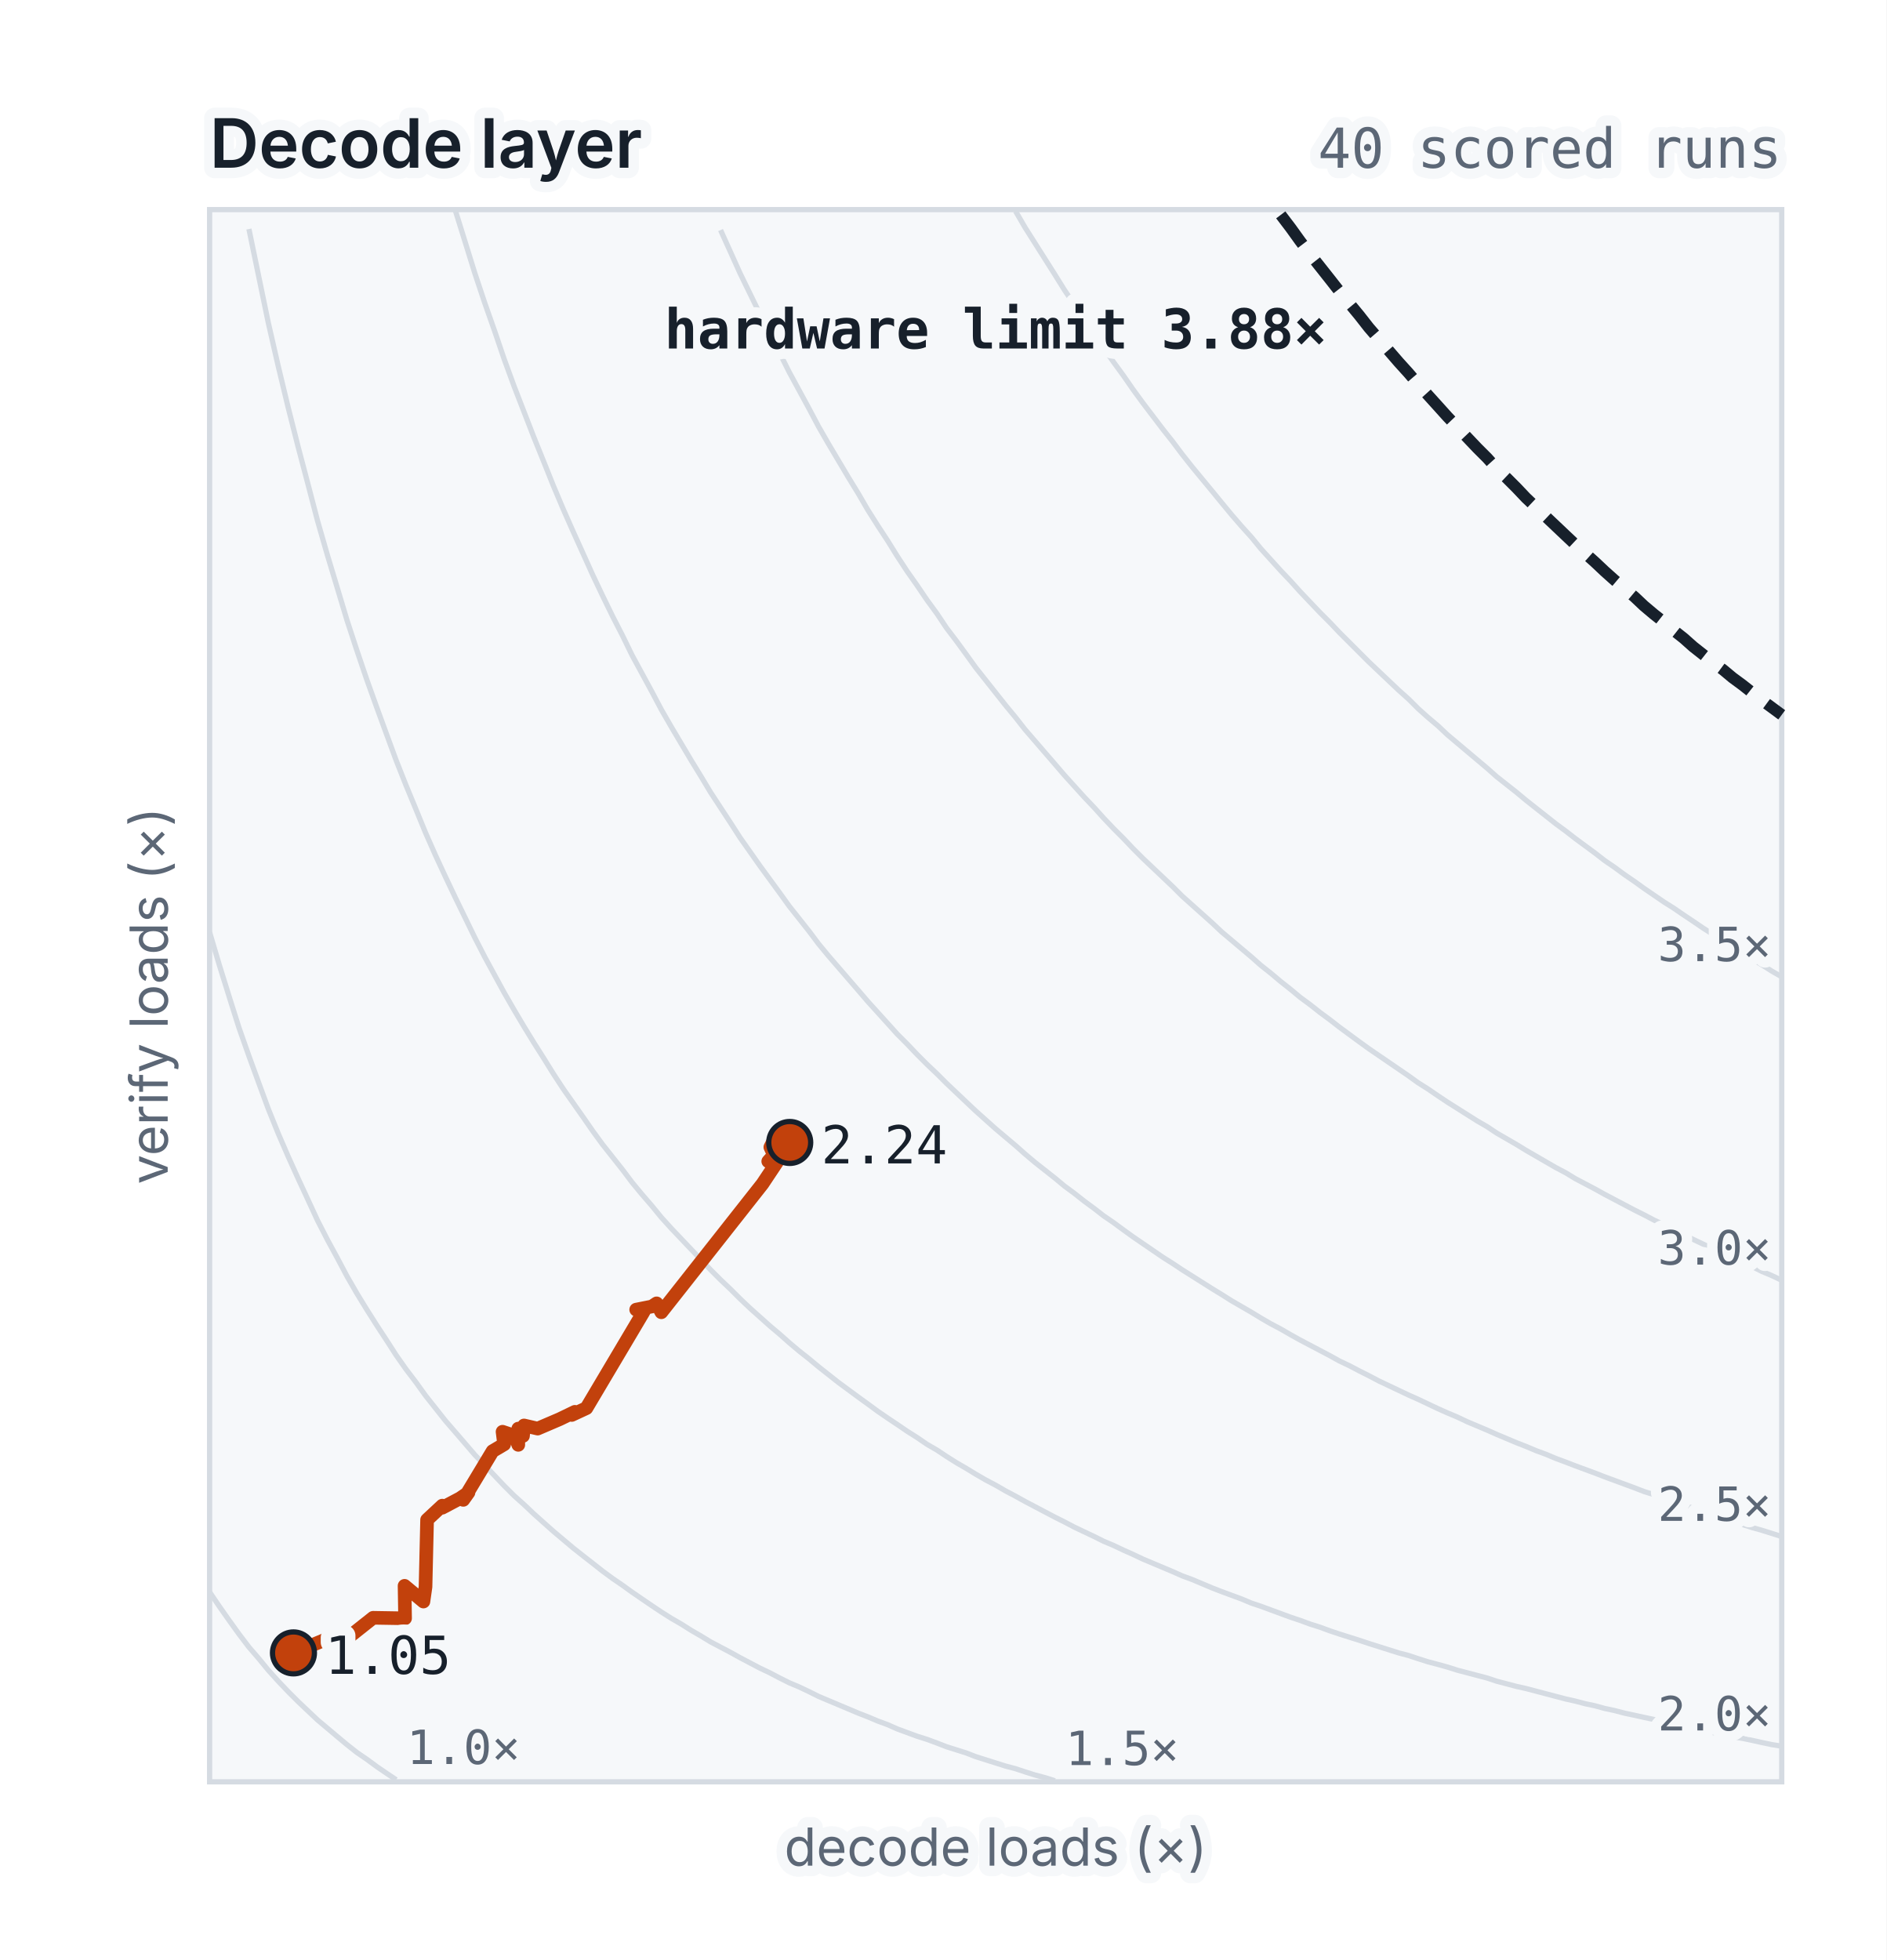
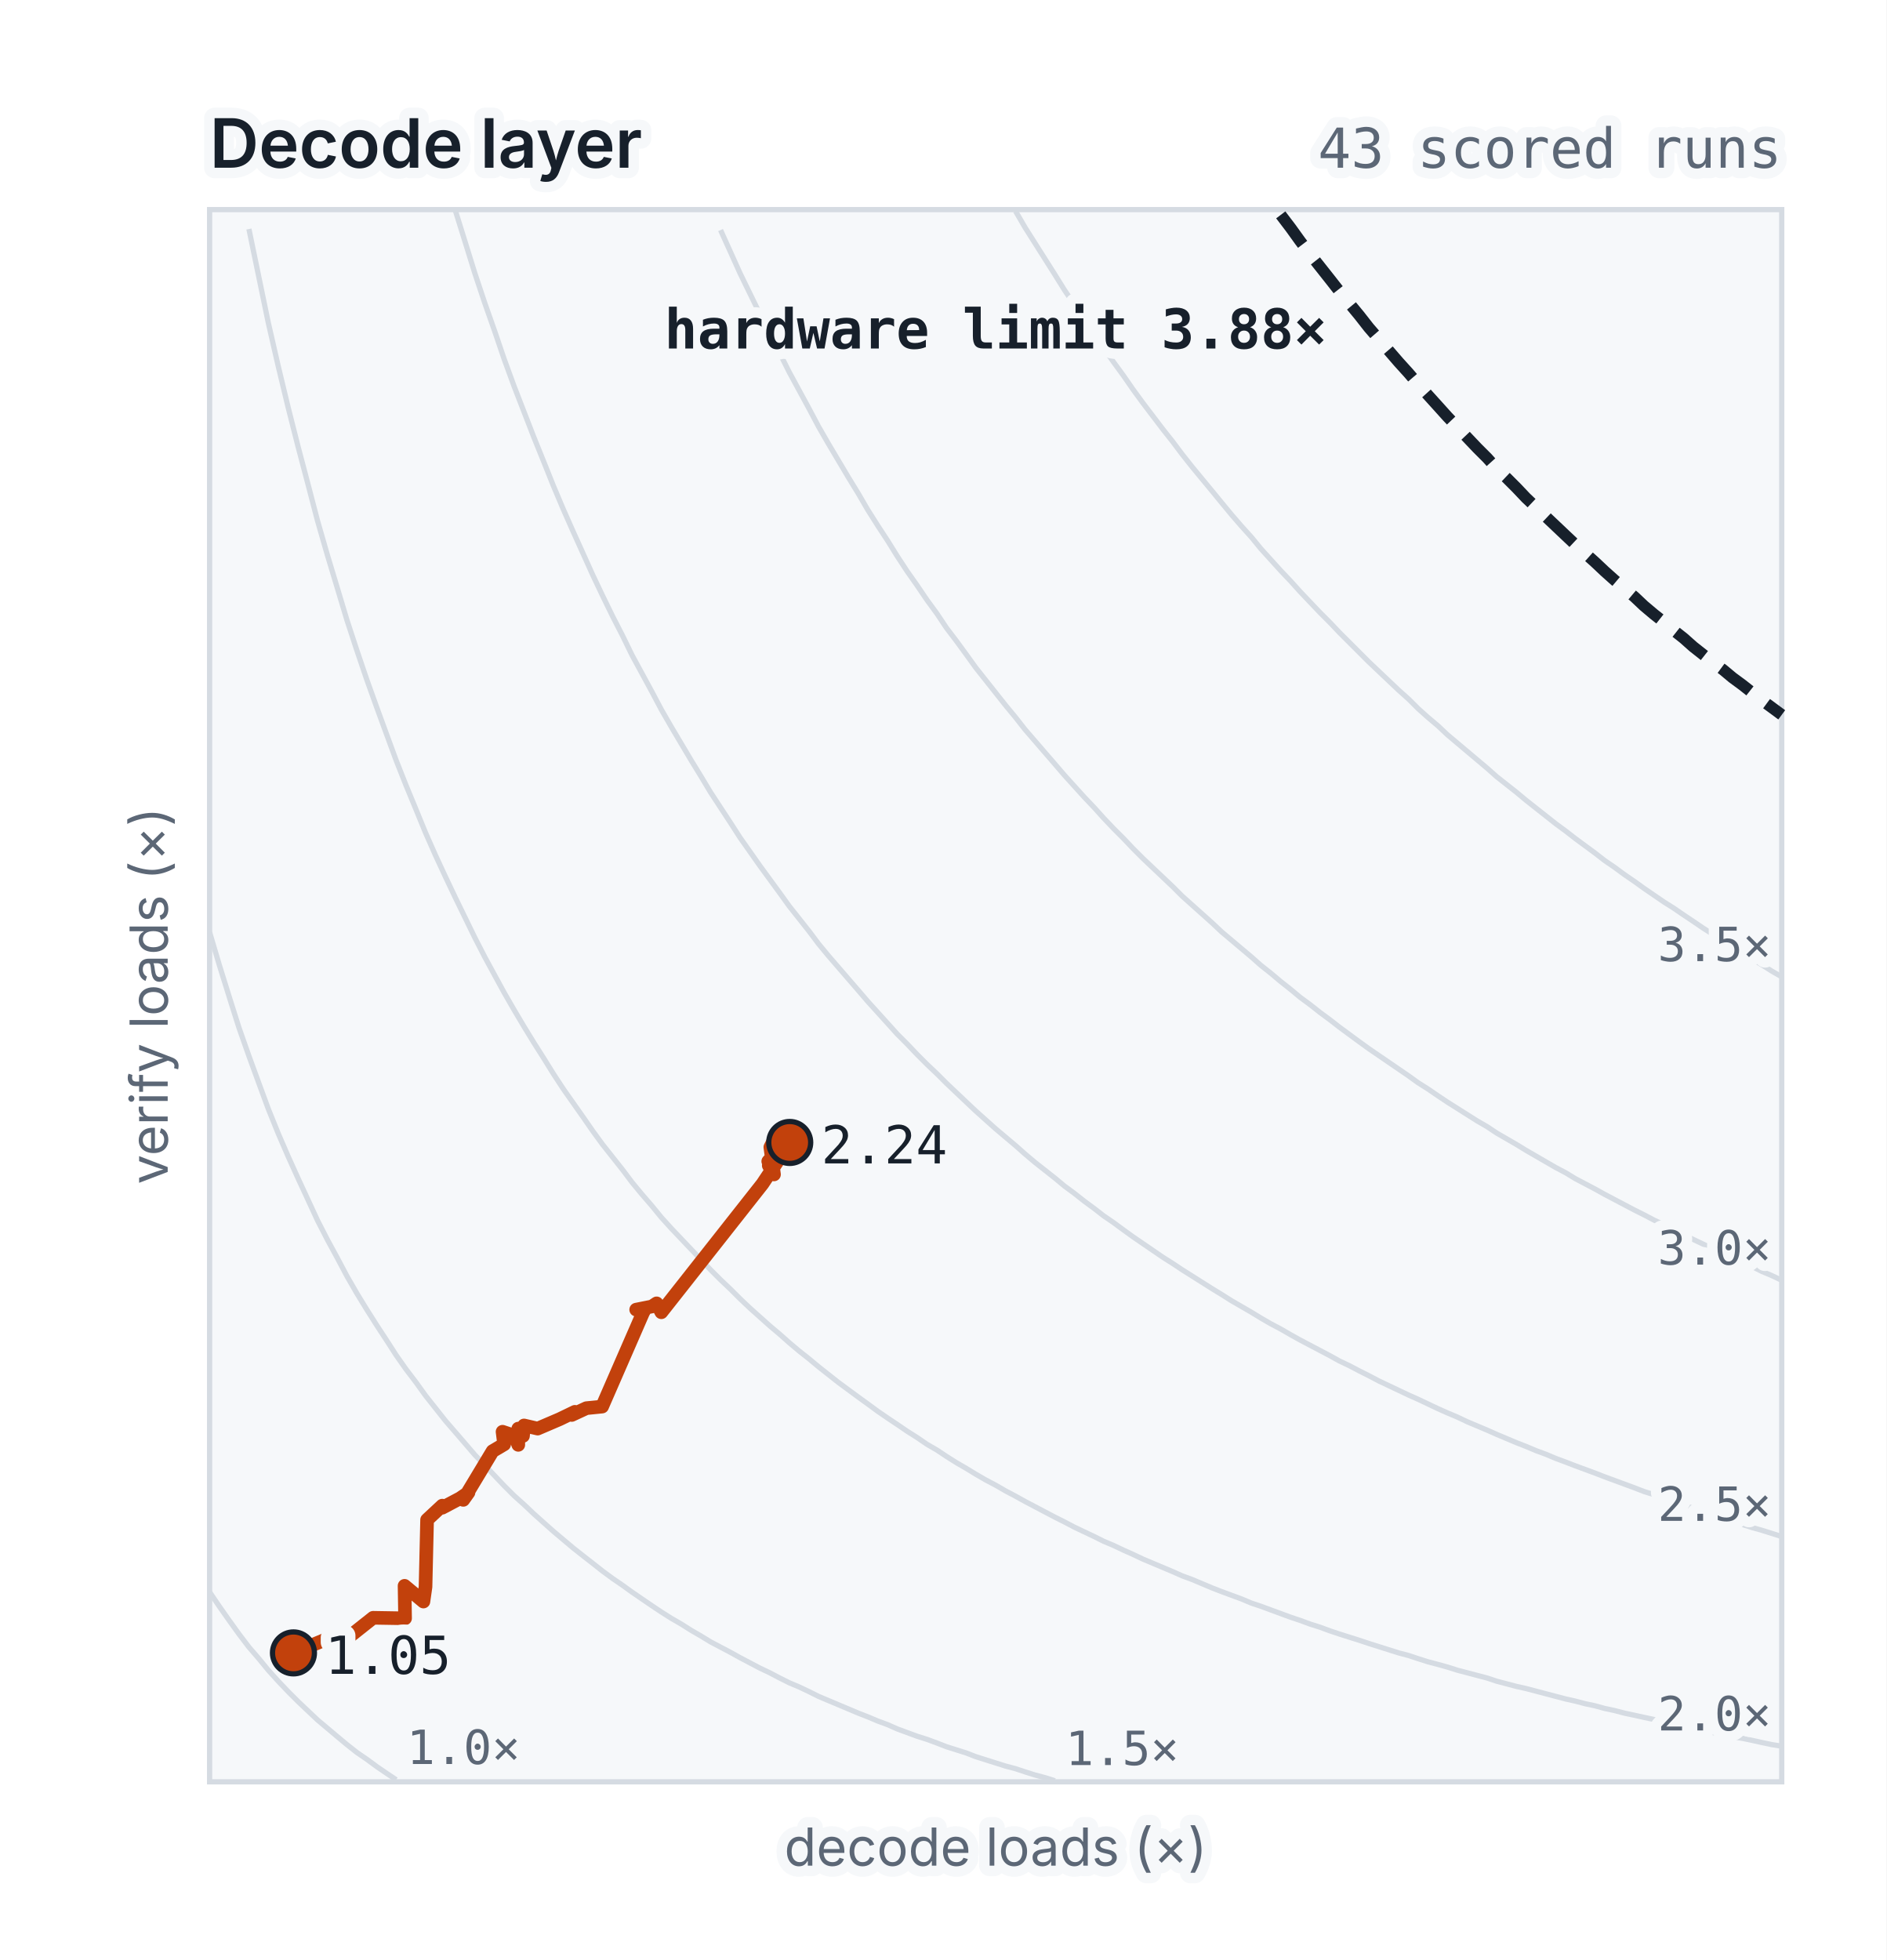
<svg xmlns="http://www.w3.org/2000/svg" viewBox="0 0 360 374" width="360" height="374" role="img">
  <rect width="360" height="374" fill="#ffffff" />
  <rect x="40" y="40" width="300" height="300" fill="#f6f8fa" stroke="#d5dbe2" />
  <polyline points="40.0,303.8 41.9,306.6 43.8,309.3 45.6,311.8 47.5,314.3 49.4,316.5 51.2,318.7 53.1,320.8 55.0,322.8 56.9,324.7 58.8,326.5 60.6,328.2 62.5,329.8 64.4,331.4 66.2,332.9 68.1,334.4 70.0,335.7 71.9,337.1 73.8,338.4 75.6,339.6" fill="none" stroke="#d5dbe2" stroke-width="1" stroke-linejoin="round" />
  <text x="77.6" y="336.6" font-size="9" fill="#5c6776" text-anchor="start" font-weight="400" style="font-family:'JetBrains Mono',ui-monospace,Menlo,monospace;paint-order:stroke" stroke="#f6f8fa" stroke-width="4" stroke-linejoin="round">1.0×</text>
  <polyline points="40.0,177.9 41.9,184.3 43.8,190.4 45.6,196.1 47.5,201.5 49.4,206.7 51.2,211.6 53.1,216.3 55.0,220.7 56.9,224.9 58.8,229.0 60.6,232.9 62.5,236.6 64.4,240.1 66.2,243.5 68.1,246.8 70.0,249.9 71.9,252.9 73.8,255.8 75.6,258.6 77.5,261.3 79.4,263.8 81.2,266.3 83.1,268.7 85.0,271.1 86.9,273.3 88.8,275.5 90.6,277.6 92.5,279.6 94.4,281.6 96.2,283.5 98.1,285.4 100.0,287.1 101.9,288.9 103.8,290.6 105.6,292.2 107.5,293.8 109.4,295.4 111.3,296.9 113.1,298.3 115.0,299.8 116.9,301.2 118.8,302.5 120.6,303.8 122.5,305.1 124.4,306.4 126.2,307.6 128.1,308.8 130.0,309.9 131.9,311.1 133.8,312.2 135.6,313.3 137.5,314.3 139.4,315.3 141.2,316.3 143.1,317.3 145.0,318.3 146.9,319.2 148.8,320.2 150.6,321.1 152.5,321.9 154.4,322.8 156.2,323.7 158.1,324.5 160.0,325.3 161.9,326.1 163.8,326.9 165.6,327.6 167.5,328.4 169.4,329.1 171.2,329.9 173.1,330.6 175.0,331.3 176.9,331.9 178.8,332.6 180.6,333.3 182.5,333.9 184.4,334.5 186.2,335.2 188.1,335.8 190.0,336.4 191.9,337.0 193.8,337.5 195.6,338.1 197.5,338.7 199.4,339.2 201.3,339.8" fill="none" stroke="#d5dbe2" stroke-width="1" stroke-linejoin="round" />
  <text x="203.3" y="336.8" font-size="9" fill="#5c6776" text-anchor="start" font-weight="400" style="font-family:'JetBrains Mono',ui-monospace,Menlo,monospace;paint-order:stroke" stroke="#f6f8fa" stroke-width="4" stroke-linejoin="round">1.5×</text>
  <polyline points="47.5,43.7 49.4,52.9 51.2,61.6 53.1,69.9 55.0,77.8 56.9,85.3 58.8,92.5 60.6,99.4 62.5,106.0 64.4,112.3 66.2,118.3 68.1,124.1 70.0,129.7 71.9,135.0 73.8,140.2 75.6,145.1 77.5,149.9 79.4,154.5 81.2,158.9 83.1,163.2 85.0,167.3 86.9,171.3 88.8,175.2 90.6,178.9 92.5,182.6 94.4,186.1 96.2,189.4 98.1,192.7 100.0,195.9 101.9,199.0 103.8,202.0 105.6,204.9 107.5,207.8 109.4,210.5 111.3,213.2 113.1,215.8 115.0,218.4 116.9,220.8 118.8,223.2 120.6,225.6 122.5,227.9 124.4,230.1 126.2,232.3 128.1,234.4 130.0,236.4 131.9,238.4 133.8,240.4 135.6,242.3 137.5,244.2 139.4,246.0 141.2,247.8 143.1,249.6 145.0,251.3 146.9,253.0 148.8,254.6 150.6,256.2 152.5,257.8 154.4,259.3 156.2,260.8 158.1,262.3 160.0,263.8 161.9,265.2 163.8,266.6 165.6,267.9 167.5,269.3 169.4,270.6 171.2,271.8 173.1,273.1 175.0,274.3 176.9,275.6 178.8,276.7 180.6,277.9 182.5,279.1 184.4,280.2 186.2,281.3 188.1,282.4 190.0,283.4 191.9,284.5 193.8,285.5 195.6,286.5 197.5,287.5 199.4,288.5 201.3,289.5 203.1,290.4 205.0,291.4 206.9,292.3 208.8,293.2 210.6,294.1 212.5,294.9 214.4,295.8 216.2,296.6 218.1,297.5 220.0,298.3 221.9,299.1 223.8,299.9 225.6,300.7 227.5,301.4 229.4,302.2 231.3,303.0 233.1,303.7 235.0,304.4 236.9,305.1 238.8,305.9 240.6,306.5 242.5,307.2 244.4,307.9 246.3,308.6 248.1,309.2 250.0,309.9 251.9,310.5 253.8,311.2 255.6,311.8 257.5,312.4 259.4,313.0 261.2,313.6 263.1,314.2 265.0,314.8 266.9,315.4 268.8,315.9 270.6,316.5 272.5,317.1 274.4,317.6 276.2,318.1 278.1,318.7 280.0,319.2 281.9,319.7 283.8,320.2 285.6,320.8 287.5,321.3 289.4,321.8 291.2,322.2 293.1,322.7 295.0,323.2 296.9,323.7 298.8,324.2 300.6,324.6 302.5,325.1 304.4,325.5 306.2,326.0 308.1,326.4 310.0,326.9 311.9,327.3 313.7,327.7 315.6,328.1 317.5,328.6 319.4,329.0 321.3,329.4 323.1,329.8 325.0,330.2 326.9,330.6 328.8,331.0 330.6,331.4 332.5,331.7 334.4,332.1 336.2,332.5 338.1,332.9 340.0,333.2" fill="none" stroke="#d5dbe2" stroke-width="1" stroke-linejoin="round" />
  <text x="338.0" y="330.2" font-size="9" fill="#5c6776" text-anchor="end" font-weight="400" style="font-family:'JetBrains Mono',ui-monospace,Menlo,monospace;paint-order:stroke" stroke="#f6f8fa" stroke-width="4" stroke-linejoin="round">2.0×</text>
  <polyline points="86.9,40.2 88.8,46.3 90.6,52.1 92.5,57.8 94.4,63.2 96.2,68.5 98.1,73.7 100.0,78.6 101.9,83.5 103.8,88.2 105.6,92.7 107.5,97.2 109.4,101.5 111.3,105.7 113.1,109.7 115.0,113.7 116.9,117.6 118.8,121.3 120.6,125.0 122.5,128.5 124.4,132.0 126.2,135.4 128.1,138.7 130.0,141.9 131.9,145.1 133.8,148.2 135.6,151.2 137.5,154.1 139.4,157.0 141.2,159.8 143.1,162.5 145.0,165.2 146.9,167.8 148.8,170.4 150.6,172.9 152.5,175.3 154.4,177.7 156.2,180.1 158.1,182.4 160.0,184.6 161.9,186.8 163.8,189.0 165.6,191.1 167.5,193.2 169.4,195.3 171.2,197.3 173.1,199.2 175.0,201.2 176.9,203.1 178.8,204.9 180.6,206.7 182.5,208.5 184.4,210.3 186.2,212.0 188.1,213.7 190.0,215.4 191.9,217.0 193.8,218.6 195.6,220.2 197.5,221.8 199.4,223.3 201.3,224.8 203.1,226.3 205.0,227.7 206.9,229.2 208.8,230.6 210.6,232.0 212.5,233.3 214.4,234.7 216.2,236.0 218.1,237.3 220.0,238.6 221.9,239.9 223.8,241.1 225.6,242.3 227.5,243.5 229.4,244.7 231.3,245.9 233.1,247.0 235.0,248.2 236.9,249.3 238.8,250.4 240.6,251.5 242.5,252.6 244.4,253.6 246.3,254.7 248.1,255.7 250.0,256.7 251.9,257.7 253.8,258.7 255.6,259.7 257.5,260.6 259.4,261.6 261.2,262.5 263.1,263.5 265.0,264.4 266.9,265.3 268.8,266.2 270.6,267.0 272.5,267.9 274.4,268.8 276.2,269.6 278.1,270.4 280.0,271.3 281.9,272.1 283.8,272.9 285.6,273.7 287.5,274.5 289.4,275.3 291.2,276.0 293.1,276.8 295.0,277.5 296.9,278.3 298.8,279.0 300.6,279.7 302.5,280.4 304.4,281.1 306.2,281.8 308.1,282.5 310.0,283.2 311.9,283.9 313.7,284.6 315.6,285.2 317.5,285.9 319.4,286.5 321.3,287.2 323.1,287.8 325.0,288.4 326.9,289.0 328.8,289.7 330.6,290.3 332.5,290.9 334.4,291.5 336.2,292.0 338.1,292.6 340.0,293.2" fill="none" stroke="#d5dbe2" stroke-width="1" stroke-linejoin="round" />
  <text x="338.0" y="290.2" font-size="9" fill="#5c6776" text-anchor="end" font-weight="400" style="font-family:'JetBrains Mono',ui-monospace,Menlo,monospace;paint-order:stroke" stroke="#f6f8fa" stroke-width="4" stroke-linejoin="round">2.5×</text>
  <polyline points="137.5,43.9 139.4,48.1 141.2,52.1 143.1,56.0 145.0,59.9 146.9,63.7 148.8,67.4 150.6,71.0 152.5,74.5 154.4,78.0 156.2,81.4 158.1,84.7 160.0,87.9 161.9,91.1 163.8,94.2 165.6,97.3 167.5,100.3 169.4,103.2 171.2,106.1 173.1,109.0 175.0,111.7 176.9,114.5 178.8,117.1 180.6,119.8 182.5,122.3 184.4,124.9 186.2,127.4 188.1,129.8 190.0,132.2 191.9,134.6 193.8,136.9 195.6,139.2 197.5,141.4 199.4,143.6 201.3,145.8 203.1,147.9 205.0,150.0 206.9,152.1 208.8,154.1 210.6,156.1 212.5,158.1 214.4,160.0 216.2,161.9 218.1,163.8 220.0,165.6 221.9,167.4 223.8,169.2 225.6,171.0 227.5,172.7 229.4,174.4 231.3,176.1 233.1,177.8 235.0,179.4 236.9,181.0 238.8,182.6 240.6,184.2 242.5,185.7 244.4,187.3 246.3,188.8 248.1,190.3 250.0,191.7 251.9,193.2 253.8,194.6 255.6,196.0 257.5,197.4 259.4,198.8 261.2,200.1 263.1,201.4 265.0,202.7 266.9,204.0 268.8,205.3 270.6,206.6 272.5,207.8 274.4,209.1 276.2,210.3 278.1,211.5 280.0,212.7 281.9,213.9 283.8,215.0 285.6,216.2 287.5,217.3 289.4,218.4 291.2,219.5 293.1,220.6 295.0,221.7 296.9,222.8 298.8,223.8 300.6,224.9 302.5,225.9 304.4,226.9 306.2,227.9 308.1,228.9 310.0,229.9 311.9,230.9 313.7,231.8 315.6,232.8 317.5,233.7 319.4,234.6 321.3,235.6 323.1,236.5 325.0,237.4 326.9,238.3 328.8,239.2 330.6,240.0 332.5,240.9 334.4,241.7 336.2,242.6 338.1,243.4 340.0,244.3" fill="none" stroke="#d5dbe2" stroke-width="1" stroke-linejoin="round" />
  <text x="338.0" y="241.3" font-size="9" fill="#5c6776" text-anchor="end" font-weight="400" style="font-family:'JetBrains Mono',ui-monospace,Menlo,monospace;paint-order:stroke" stroke="#f6f8fa" stroke-width="4" stroke-linejoin="round">3.0×</text>
  <polyline points="193.8,40.3 195.6,43.4 197.5,46.4 199.4,49.4 201.3,52.4 203.1,55.3 205.0,58.1 206.9,60.9 208.8,63.7 210.6,66.4 212.5,69.1 214.4,71.7 216.2,74.3 218.1,76.9 220.0,79.4 221.9,81.9 223.8,84.3 225.6,86.7 227.5,89.1 229.4,91.4 231.3,93.7 233.1,95.9 235.0,98.2 236.9,100.4 238.8,102.5 240.6,104.7 242.5,106.8 244.4,108.9 246.3,110.9 248.1,112.9 250.0,114.9 251.9,116.9 253.8,118.8 255.6,120.7 257.5,122.6 259.4,124.5 261.2,126.3 263.1,128.1 265.0,129.9 266.9,131.7 268.8,133.4 270.6,135.2 272.5,136.9 274.4,138.5 276.2,140.2 278.1,141.8 280.0,143.4 281.9,145.0 283.8,146.6 285.6,148.2 287.5,149.7 289.4,151.2 291.2,152.7 293.1,154.2 295.0,155.7 296.9,157.2 298.8,158.6 300.6,160.0 302.5,161.4 304.4,162.8 306.2,164.2 308.1,165.5 310.0,166.9 311.9,168.2 313.7,169.5 315.6,170.8 317.5,172.1 319.4,173.3 321.3,174.6 323.1,175.8 325.0,177.1 326.9,178.3 328.8,179.5 330.6,180.7 332.5,181.8 334.4,183.0 336.2,184.1 338.1,185.3 340.0,186.4" fill="none" stroke="#d5dbe2" stroke-width="1" stroke-linejoin="round" />
  <text x="338.0" y="183.4" font-size="9" fill="#5c6776" text-anchor="end" font-weight="400" style="font-family:'JetBrains Mono',ui-monospace,Menlo,monospace;paint-order:stroke" stroke="#f6f8fa" stroke-width="4" stroke-linejoin="round">3.5×</text>
  <polyline points="244.4,41.0 246.3,43.5 248.1,46.0 250.0,48.5 251.9,50.9 253.8,53.3 255.6,55.6 257.5,57.9 259.4,60.2 261.2,62.5 263.1,64.7 265.0,66.9 266.9,69.1 268.8,71.2 270.6,73.3 272.5,75.4 274.4,77.5 276.2,79.5 278.1,81.5 280.0,83.5 281.9,85.5 283.8,87.4 285.6,89.4 287.5,91.2 289.4,93.1 291.2,95.0 293.1,96.8 295.0,98.6 296.9,100.4 298.8,102.2 300.6,103.9 302.5,105.6 304.4,107.3 306.2,109.0 308.1,110.7 310.0,112.3 311.9,113.9 313.7,115.6 315.6,117.2 317.5,118.7 319.4,120.3 321.3,121.8 323.1,123.4 325.0,124.9 326.9,126.4 328.8,127.8 330.6,129.3 332.5,130.7 334.4,132.2 336.2,133.6 338.1,135.0 340.0,136.4" fill="none" stroke="#17202b" stroke-width="2.2" stroke-dasharray="7 4" stroke-linejoin="round" />
  <text x="253.2" y="66.5" font-size="10.5" fill="#17202b" text-anchor="end" font-weight="600" style="font-family:'JetBrains Mono',ui-monospace,Menlo,monospace;paint-order:stroke" stroke="#f6f8fa" stroke-width="4" stroke-linejoin="round">hardware limit 3.88×</text>
-   <polyline points="56.0,315.4 63.2,312.4 65.4,313.3 71.2,308.7 77.3,308.8 77.2,302.6 80.8,305.6 81.2,302.8 81.5,290.0 84.4,287.3 84.4,287.7 87.8,285.9 89.4,284.8 88.4,286.2 94.0,276.9 96.2,275.6 95.9,273.2 98.3,274.0 98.9,275.7 98.9,272.6 99.8,274.0 100.0,272.0 102.6,272.6 106.8,270.8 109.7,269.4 109.1,270.0 111.9,268.7 122.7,250.5 123.2,249.6 121.4,249.9 124.4,249.3 125.3,248.7 126.2,250.4 145.5,225.9 148.3,221.7 147.0,218.9 147.6,217.7 149.4,218.5 146.6,221.6 150.7,218.0" fill="none" stroke="#c2410c" stroke-width="2.6" stroke-linejoin="round" />
+   <polyline points="56.0,315.4 63.2,312.4 65.4,313.3 71.2,308.7 77.3,308.8 77.2,302.6 80.8,305.6 81.2,302.8 81.5,290.0 84.4,287.3 84.4,287.7 87.8,285.9 89.4,284.8 88.4,286.2 94.0,276.9 96.2,275.6 95.9,273.2 98.3,274.0 98.9,275.7 98.9,272.6 99.8,274.0 100.0,272.0 102.6,272.6 106.8,270.8 109.7,269.4 109.1,270.0 111.9,268.7 114.9,268.4 122.7,250.5 123.2,249.6 121.4,249.9 124.4,249.3 125.3,248.7 126.2,250.4 145.5,225.9 148.3,221.7 146.7,222.4 147.7,224.1 147.0,218.9 147.6,217.7 149.4,218.5 146.6,221.6 150.7,218.0" fill="none" stroke="#c2410c" stroke-width="2.6" stroke-linejoin="round" />
  <circle cx="56.0" cy="315.4" r="4" fill="#c2410c" stroke="#17202b" />
  <text x="62.0" y="319.4" font-size="10" fill="#17202b" text-anchor="start" font-weight="400" style="font-family:'JetBrains Mono',ui-monospace,Menlo,monospace;paint-order:stroke" stroke="#f6f8fa" stroke-width="4" stroke-linejoin="round">1.05</text>
  <circle cx="150.7" cy="218.0" r="4" fill="#c2410c" stroke="#17202b" />
  <text x="156.7" y="222.0" font-size="10" fill="#17202b" text-anchor="start" font-weight="400" style="font-family:'JetBrains Mono',ui-monospace,Menlo,monospace;paint-order:stroke" stroke="#f6f8fa" stroke-width="4" stroke-linejoin="round">2.24</text>
  <text x="40.0" y="32.0" font-size="13" fill="#17202b" text-anchor="start" font-weight="600" style="font-family:'Source Sans 3',system-ui,-apple-system,'Segoe UI',sans-serif;paint-order:stroke" stroke="#f6f8fa" stroke-width="4" stroke-linejoin="round">Decode layer</text>
-   <text x="340.0" y="32.0" font-size="10.5" fill="#5c6776" text-anchor="end" font-weight="400" style="font-family:'JetBrains Mono',ui-monospace,Menlo,monospace;paint-order:stroke" stroke="#f6f8fa" stroke-width="4" stroke-linejoin="round">40 scored runs</text>
+   <text x="340.0" y="32.0" font-size="10.5" fill="#5c6776" text-anchor="end" font-weight="400" style="font-family:'JetBrains Mono',ui-monospace,Menlo,monospace;paint-order:stroke" stroke="#f6f8fa" stroke-width="4" stroke-linejoin="round">43 scored runs</text>
  <text x="190.0" y="356.0" font-size="10" fill="#5c6776" text-anchor="middle" font-weight="400" style="font-family:'Source Sans 3',system-ui,-apple-system,'Segoe UI',sans-serif;paint-order:stroke" stroke="#f6f8fa" stroke-width="4" stroke-linejoin="round">decode loads (×)</text>
  <text x="32.0" y="190.0" font-size="10" fill="#5c6776" text-anchor="middle" transform="rotate(-90 32.0 190.0)" style="font-family:'Source Sans 3',system-ui,-apple-system,'Segoe UI',sans-serif">verify loads (×)</text>
</svg>
